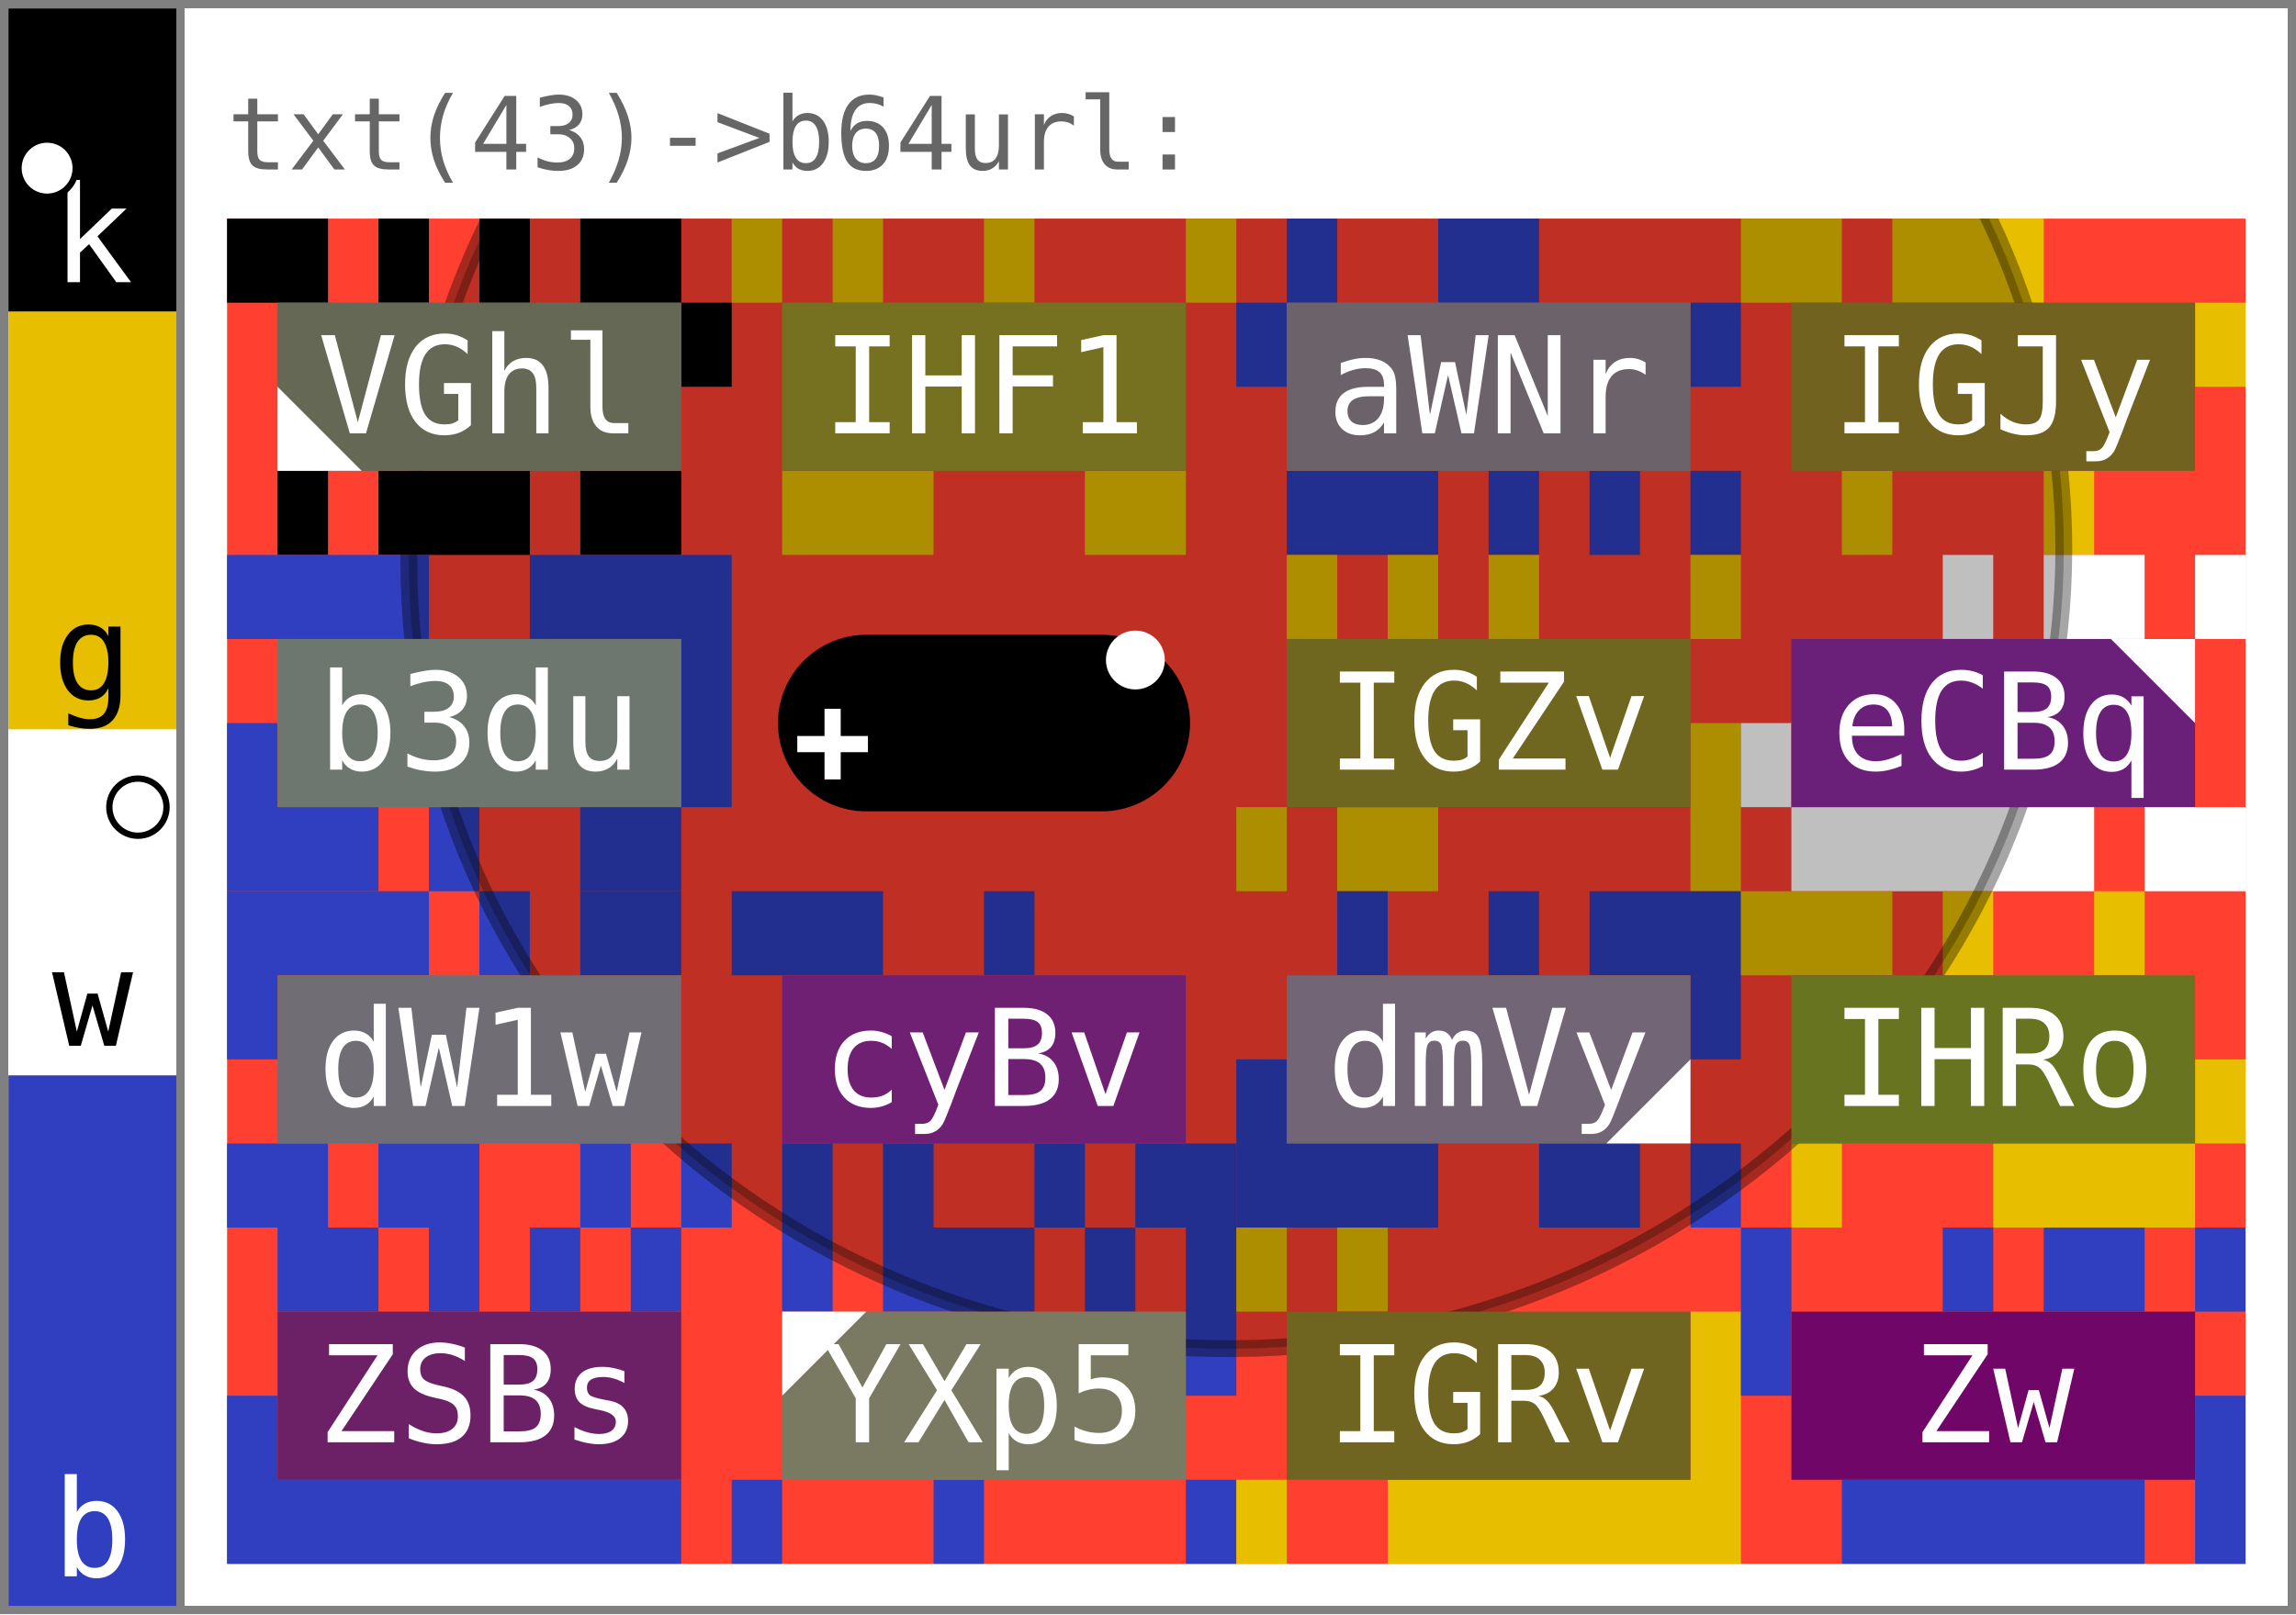
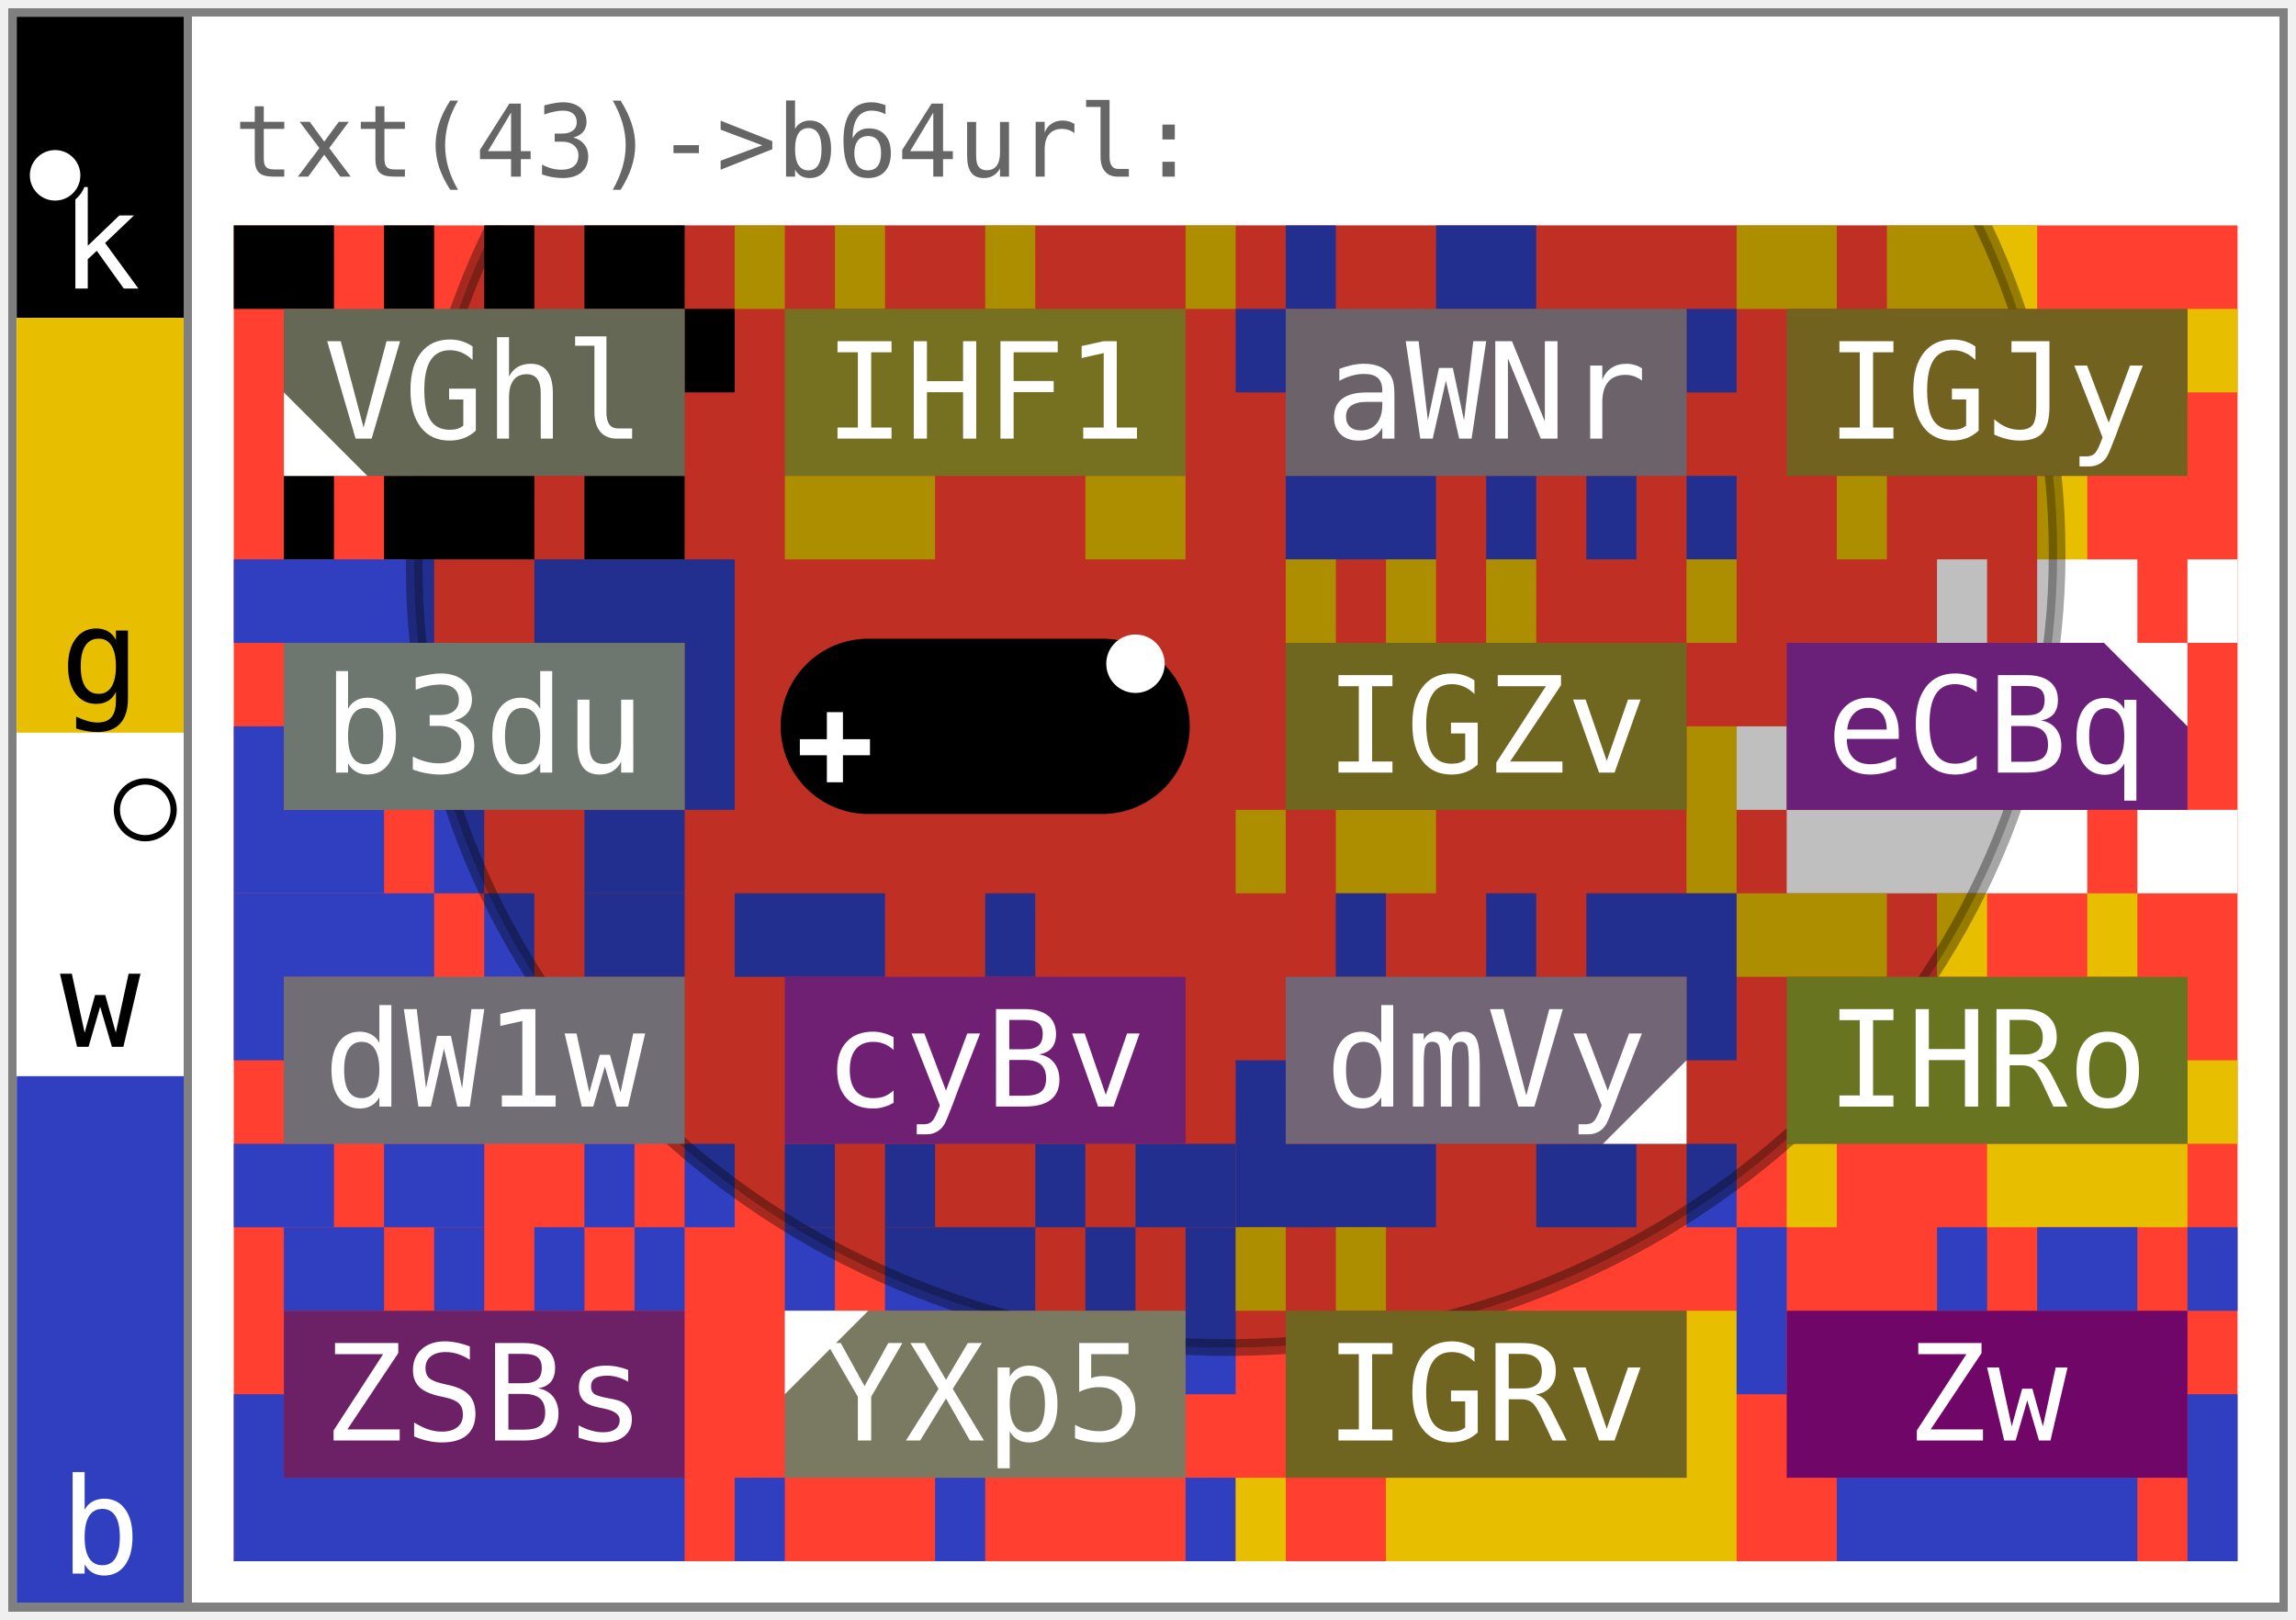
- <svg xmlns="http://www.w3.org/2000/svg" width="273" height="192" viewBox="0 0 273 192" font-family="&quot;JetBrains Mono&quot;, &quot;Menlo&quot;, &quot;Consolas&quot;, &quot;DejaVu Sans Mono&quot;, &quot;Liberation Mono&quot;, &quot;Roboto Mono&quot;, &quot;Noto Sans Mono&quot;, monospace" data-entviz-version="v11" data-entviz-lib="0.11.0" data-input-bytes="43" data-cols="4" data-rows="4">
+ <svg xmlns="http://www.w3.org/2000/svg" width="275" height="194" viewBox="0 0 275 194" font-family="&quot;JetBrains Mono&quot;, &quot;Menlo&quot;, &quot;Consolas&quot;, &quot;DejaVu Sans Mono&quot;, &quot;Liberation Mono&quot;, &quot;Roboto Mono&quot;, &quot;Noto Sans Mono&quot;, monospace" data-entviz-version="v12" data-entviz-lib="0.12.0" data-input-bytes="43" data-cols="4" data-rows="4">
  <defs>
    <clipPath id="grid-clip-1765ab1c62259d54-4x4">
-       <rect x="27" y="26" width="240" height="160" />
+       <rect x="28" y="27" width="240" height="160" />
    </clipPath>
  </defs>
-   <rect x="0" y="0" width="273" height="192" fill="#ffffff" />
+   <rect x="1" y="1" width="273" height="192" fill="#ffffff" />
  <g data-channel="grid">
-     <rect x="27" y="26" width="240" height="160" fill="#ff3f2f" />
+     <rect x="28" y="27" width="240" height="160" fill="#ff3f2f" />
    <g>
-       <path fill="#000000" d="M27 26h6v10h-6zM33 26h6v10h-6zM45 26h6v10h-6zM57 26h6v10h-6zM69 26h6v10h-6zM75 26h6v10h-6zM81 36h6v10h-6zM75 56h6v10h-6zM69 56h6v10h-6zM57 56h6v10h-6zM51 56h6v10h-6zM45 56h6v10h-6zM33 56h6v10h-6z" />
-       <path fill="#e7be00" d="M87 26h6v10h-6zM99 26h6v10h-6zM117 26h6v10h-6zM141 26h6v10h-6zM135 56h6v10h-6zM129 56h6v10h-6zM105 56h6v10h-6zM99 56h6v10h-6zM93 56h6v10h-6z" />
-       <path fill="#2f3fbf" d="M153 26h6v10h-6zM171 26h6v10h-6zM177 26h6v10h-6zM201 36h6v10h-6zM201 56h6v10h-6zM189 56h6v10h-6zM177 56h6v10h-6zM165 56h6v10h-6zM159 56h6v10h-6zM153 56h6v10h-6zM147 36h6v10h-6z" />
-       <path fill="#e7be00" d="M207 26h6v10h-6zM213 26h6v10h-6zM225 26h6v10h-6zM231 26h6v10h-6zM237 26h6v10h-6zM261 36h6v10h-6zM243 56h6v10h-6zM219 56h6v10h-6z" />
-       <path fill="#2f3fbf" d="M27 66h6v10h-6zM33 66h6v10h-6zM39 66h6v10h-6zM45 66h6v10h-6zM63 66h6v10h-6zM69 66h6v10h-6zM75 66h6v10h-6zM81 66h6v10h-6zM81 76h6v10h-6zM81 86h6v10h-6zM75 96h6v10h-6zM69 96h6v10h-6zM51 96h6v10h-6zM39 96h6v10h-6zM33 96h6v10h-6zM27 96h6v10h-6zM27 86h6v10h-6z" />
-       <path fill="#e7be00" d="M153 66h6v10h-6zM165 66h6v10h-6zM177 66h6v10h-6zM201 66h6v10h-6zM201 86h6v10h-6zM201 96h6v10h-6zM165 96h6v10h-6zM159 96h6v10h-6zM147 96h6v10h-6z" />
-       <path fill="#ffffff" d="M231 66h6v10h-6zM243 66h6v10h-6zM249 66h6v10h-6zM261 66h6v10h-6zM261 96h6v10h-6zM255 96h6v10h-6zM243 96h6v10h-6zM237 96h6v10h-6zM231 96h6v10h-6zM225 96h6v10h-6zM219 96h6v10h-6zM213 96h6v10h-6zM207 86h6v10h-6z" />
-       <path fill="#2f3fbf" d="M27 106h6v10h-6zM33 106h6v10h-6zM39 106h6v10h-6zM45 106h6v10h-6zM57 106h6v10h-6zM69 106h6v10h-6zM75 106h6v10h-6zM81 136h6v10h-6zM69 136h6v10h-6zM51 136h6v10h-6zM45 136h6v10h-6zM33 136h6v10h-6zM27 136h6v10h-6zM27 116h6v10h-6z" />
-       <path fill="#2f3fbf" d="M87 106h6v10h-6zM93 106h6v10h-6zM99 106h6v10h-6zM117 106h6v10h-6zM141 136h6v10h-6zM135 136h6v10h-6zM123 136h6v10h-6zM105 136h6v10h-6zM93 136h6v10h-6z" />
-       <path fill="#2f3fbf" d="M159 106h6v10h-6zM177 106h6v10h-6zM189 106h6v10h-6zM195 106h6v10h-6zM201 106h6v10h-6zM201 116h6v10h-6zM201 136h6v10h-6zM189 136h6v10h-6zM183 136h6v10h-6zM165 136h6v10h-6zM159 136h6v10h-6zM153 136h6v10h-6zM147 136h6v10h-6zM147 126h6v10h-6z" />
-       <path fill="#e7be00" d="M207 106h6v10h-6zM213 106h6v10h-6zM219 106h6v10h-6zM231 106h6v10h-6zM249 106h6v10h-6zM261 126h6v10h-6zM255 136h6v10h-6zM249 136h6v10h-6zM243 136h6v10h-6zM237 136h6v10h-6zM213 136h6v10h-6z" />
-       <path fill="#2f3fbf" d="M33 146h6v10h-6zM39 146h6v10h-6zM51 146h6v10h-6zM63 146h6v10h-6zM75 146h6v10h-6zM75 176h6v10h-6zM69 176h6v10h-6zM63 176h6v10h-6zM57 176h6v10h-6zM51 176h6v10h-6zM45 176h6v10h-6zM39 176h6v10h-6zM33 176h6v10h-6zM27 176h6v10h-6zM27 166h6v10h-6z" />
-       <path fill="#2f3fbf" d="M93 146h6v10h-6zM105 146h6v10h-6zM111 146h6v10h-6zM117 146h6v10h-6zM129 146h6v10h-6zM141 146h6v10h-6zM141 156h6v10h-6zM141 176h6v10h-6zM111 176h6v10h-6zM87 176h6v10h-6z" />
-       <path fill="#e7be00" d="M147 146h6v10h-6zM159 146h6v10h-6zM201 156h6v10h-6zM201 166h6v10h-6zM201 176h6v10h-6zM195 176h6v10h-6zM189 176h6v10h-6zM183 176h6v10h-6zM177 176h6v10h-6zM171 176h6v10h-6zM165 176h6v10h-6zM147 176h6v10h-6z" />
-       <path fill="#2f3fbf" d="M207 146h6v10h-6zM231 146h6v10h-6zM243 146h6v10h-6zM249 146h6v10h-6zM261 146h6v10h-6zM261 166h6v10h-6zM261 176h6v10h-6zM249 176h6v10h-6zM243 176h6v10h-6zM237 176h6v10h-6zM231 176h6v10h-6zM225 176h6v10h-6zM219 176h6v10h-6zM207 156h6v10h-6z" />
+       <path fill="#000000" d="M28 27h6v10h-6zM34 27h6v10h-6zM46 27h6v10h-6zM58 27h6v10h-6zM70 27h6v10h-6zM76 27h6v10h-6zM82 37h6v10h-6zM76 57h6v10h-6zM70 57h6v10h-6zM58 57h6v10h-6zM52 57h6v10h-6zM46 57h6v10h-6zM34 57h6v10h-6z" />
+       <path fill="#e7be00" d="M88 27h6v10h-6zM100 27h6v10h-6zM118 27h6v10h-6zM142 27h6v10h-6zM136 57h6v10h-6zM130 57h6v10h-6zM106 57h6v10h-6zM100 57h6v10h-6zM94 57h6v10h-6z" />
+       <path fill="#2f3fbf" d="M154 27h6v10h-6zM172 27h6v10h-6zM178 27h6v10h-6zM202 37h6v10h-6zM202 57h6v10h-6zM190 57h6v10h-6zM178 57h6v10h-6zM166 57h6v10h-6zM160 57h6v10h-6zM154 57h6v10h-6zM148 37h6v10h-6z" />
+       <path fill="#e7be00" d="M208 27h6v10h-6zM214 27h6v10h-6zM226 27h6v10h-6zM232 27h6v10h-6zM238 27h6v10h-6zM262 37h6v10h-6zM244 57h6v10h-6zM220 57h6v10h-6z" />
+       <path fill="#2f3fbf" d="M28 67h6v10h-6zM34 67h6v10h-6zM40 67h6v10h-6zM46 67h6v10h-6zM64 67h6v10h-6zM70 67h6v10h-6zM76 67h6v10h-6zM82 67h6v10h-6zM82 77h6v10h-6zM82 87h6v10h-6zM76 97h6v10h-6zM70 97h6v10h-6zM52 97h6v10h-6zM40 97h6v10h-6zM34 97h6v10h-6zM28 97h6v10h-6zM28 87h6v10h-6z" />
+       <path fill="#e7be00" d="M154 67h6v10h-6zM166 67h6v10h-6zM178 67h6v10h-6zM202 67h6v10h-6zM202 87h6v10h-6zM202 97h6v10h-6zM166 97h6v10h-6zM160 97h6v10h-6zM148 97h6v10h-6z" />
+       <path fill="#ffffff" d="M232 67h6v10h-6zM244 67h6v10h-6zM250 67h6v10h-6zM262 67h6v10h-6zM262 97h6v10h-6zM256 97h6v10h-6zM244 97h6v10h-6zM238 97h6v10h-6zM232 97h6v10h-6zM226 97h6v10h-6zM220 97h6v10h-6zM214 97h6v10h-6zM208 87h6v10h-6z" />
+       <path fill="#2f3fbf" d="M28 107h6v10h-6zM34 107h6v10h-6zM40 107h6v10h-6zM46 107h6v10h-6zM58 107h6v10h-6zM70 107h6v10h-6zM76 107h6v10h-6zM82 137h6v10h-6zM70 137h6v10h-6zM52 137h6v10h-6zM46 137h6v10h-6zM34 137h6v10h-6zM28 137h6v10h-6zM28 117h6v10h-6z" />
+       <path fill="#2f3fbf" d="M88 107h6v10h-6zM94 107h6v10h-6zM100 107h6v10h-6zM118 107h6v10h-6zM142 137h6v10h-6zM136 137h6v10h-6zM124 137h6v10h-6zM106 137h6v10h-6zM94 137h6v10h-6z" />
+       <path fill="#2f3fbf" d="M160 107h6v10h-6zM178 107h6v10h-6zM190 107h6v10h-6zM196 107h6v10h-6zM202 107h6v10h-6zM202 117h6v10h-6zM202 137h6v10h-6zM190 137h6v10h-6zM184 137h6v10h-6zM166 137h6v10h-6zM160 137h6v10h-6zM154 137h6v10h-6zM148 137h6v10h-6zM148 127h6v10h-6z" />
+       <path fill="#e7be00" d="M208 107h6v10h-6zM214 107h6v10h-6zM220 107h6v10h-6zM232 107h6v10h-6zM250 107h6v10h-6zM262 127h6v10h-6zM256 137h6v10h-6zM250 137h6v10h-6zM244 137h6v10h-6zM238 137h6v10h-6zM214 137h6v10h-6z" />
+       <path fill="#2f3fbf" d="M34 147h6v10h-6zM40 147h6v10h-6zM52 147h6v10h-6zM64 147h6v10h-6zM76 147h6v10h-6zM76 177h6v10h-6zM70 177h6v10h-6zM64 177h6v10h-6zM58 177h6v10h-6zM52 177h6v10h-6zM46 177h6v10h-6zM40 177h6v10h-6zM34 177h6v10h-6zM28 177h6v10h-6zM28 167h6v10h-6z" />
+       <path fill="#2f3fbf" d="M94 147h6v10h-6zM106 147h6v10h-6zM112 147h6v10h-6zM118 147h6v10h-6zM130 147h6v10h-6zM142 147h6v10h-6zM142 157h6v10h-6zM142 177h6v10h-6zM112 177h6v10h-6zM88 177h6v10h-6z" />
+       <path fill="#e7be00" d="M148 147h6v10h-6zM160 147h6v10h-6zM202 157h6v10h-6zM202 167h6v10h-6zM202 177h6v10h-6zM196 177h6v10h-6zM190 177h6v10h-6zM184 177h6v10h-6zM178 177h6v10h-6zM172 177h6v10h-6zM166 177h6v10h-6zM148 177h6v10h-6z" />
+       <path fill="#2f3fbf" d="M208 147h6v10h-6zM232 147h6v10h-6zM244 147h6v10h-6zM250 147h6v10h-6zM262 147h6v10h-6zM262 167h6v10h-6zM262 177h6v10h-6zM250 177h6v10h-6zM244 177h6v10h-6zM238 177h6v10h-6zM232 177h6v10h-6zM226 177h6v10h-6zM220 177h6v10h-6zM208 157h6v10h-6z" />
    </g>
-     <g clip-path="url(#grid-clip-1765ab1c62259d54-4x4)" data-channel="ellipse" data-ellipse-anchor-x="147" data-ellipse-anchor-y="66" data-ellipse-rx="94.356" data-ellipse-ry="98.429" data-ellipse-rotation-deg="84">
-       <ellipse cx="147" cy="66" rx="94.356" ry="98.429" transform="rotate(84 147 66)" fill="#000000" stroke="#000000" fill-opacity="0.25" stroke-opacity="0.35" stroke-width="2" />
+     <g clip-path="url(#grid-clip-1765ab1c62259d54-4x4)" data-channel="ellipse" data-ellipse-anchor-x="148" data-ellipse-anchor-y="67" data-ellipse-rx="94.356" data-ellipse-ry="98.429" data-ellipse-rotation-deg="84">
+       <ellipse cx="148" cy="67" rx="94.356" ry="98.429" transform="rotate(84 148 67)" fill="#000000" stroke="#000000" fill-opacity="0.25" stroke-opacity="0.35" stroke-width="2" />
    </g>
    <g>
      <g data-channel="cell" data-cell-index="0" data-cell-row="0" data-cell-col="0" data-surround-bits="0x1765ab" data-edge-color="#000000" data-cell-quartile="4">
-         <rect x="33" y="36" width="48" height="20" fill="#656854" />
-         <text x="57" y="46" fill="#ffffff" font-size="16" text-anchor="middle" dominant-baseline="central">VGhl</text>
-         <polygon points="33,56 33,46 43,56" fill="#ffffff" />
+         <rect x="34" y="37" width="48" height="20" fill="#656854" />
+         <text x="58" y="47" fill="#ffffff" font-size="16" text-anchor="middle" dominant-baseline="central">VGhl</text>
+         <polygon points="34,57 34,47 44,57" fill="#ffffff" />
      </g>
      <g data-channel="cell" data-cell-index="1" data-cell-row="0" data-cell-col="1" data-surround-bits="0x1c6225" data-edge-color="#e7be00">
-         <rect x="93" y="36" width="48" height="20" fill="#757120" />
-         <text x="117" y="46" fill="#ffffff" font-size="16" text-anchor="middle" dominant-baseline="central">IHF1</text>
+         <rect x="94" y="37" width="48" height="20" fill="#757120" />
+         <text x="118" y="47" fill="#ffffff" font-size="16" text-anchor="middle" dominant-baseline="central">IHF1</text>
      </g>
      <g data-channel="cell" data-cell-index="2" data-cell-row="0" data-cell-col="2" data-surround-bits="0x9d5432" data-edge-color="#2f3fbf">
-         <rect x="153" y="36" width="48" height="20" fill="#6b6369" />
-         <text x="177" y="46" fill="#ffffff" font-size="16" text-anchor="middle" dominant-baseline="central">aWNr</text>
+         <rect x="154" y="37" width="48" height="20" fill="#6b6369" />
+         <text x="178" y="47" fill="#ffffff" font-size="16" text-anchor="middle" dominant-baseline="central">aWNr</text>
      </g>
      <g data-channel="cell" data-cell-index="3" data-cell-row="0" data-cell-col="3" data-surround-bits="0x8843b" data-edge-color="#e7be00">
-         <rect x="213" y="36" width="48" height="20" fill="#726220" />
-         <text x="237" y="46" fill="#ffffff" font-size="16" text-anchor="middle" dominant-baseline="central">IGJy</text>
+         <rect x="214" y="37" width="48" height="20" fill="#726220" />
+         <text x="238" y="47" fill="#ffffff" font-size="16" text-anchor="middle" dominant-baseline="central">IGJy</text>
      </g>
      <g data-channel="cell" data-cell-index="4" data-cell-row="1" data-cell-col="0" data-surround-bits="0x7a6fcf" data-edge-color="#2f3fbf">
-         <rect x="33" y="76" width="48" height="20" fill="#6e776f" />
-         <text x="57" y="86" fill="#ffffff" font-size="16" text-anchor="middle" dominant-baseline="central">b3du</text>
+         <rect x="34" y="77" width="48" height="20" fill="#6e776f" />
+         <text x="58" y="87" fill="#ffffff" font-size="16" text-anchor="middle" dominant-baseline="central">b3du</text>
      </g>
      <g data-channel="cell" data-cell-index="5" data-cell-row="1" data-cell-col="1" data-cell-blank="true" data-cell-blank-map="true">
-         <rect x="93" y="76" width="48" height="20" rx="10" ry="10" fill="#000000" stroke="#000000" stroke-width="1" />
-         <circle cx="135" cy="78.5" r="3.5" fill="#ffffff" data-blank-map-min="0,3" />
-         <path d="M 94.8,88.5 H 103.2 M 99,84.3 V 92.7" fill="none" stroke="#ffffff" stroke-width="1.925" stroke-linecap="butt" data-blank-map-max="2,0" />
+         <rect x="94" y="77" width="48" height="20" rx="10" ry="10" fill="#000000" stroke="#000000" stroke-width="1" />
+         <circle cx="136" cy="79.5" r="3.5" fill="#ffffff" data-blank-map-min="0,3" />
+         <path d="M 95.8,89.5 H 104.2 M 100,85.3 V 93.7" fill="none" stroke="#ffffff" stroke-width="1.925" stroke-linecap="butt" data-blank-map-max="2,0" />
      </g>
      <g data-channel="cell" data-cell-index="6" data-cell-row="1" data-cell-col="2" data-surround-bits="0x2c1a2a" data-edge-color="#e7be00">
-         <rect x="153" y="76" width="48" height="20" fill="#6f6620" />
-         <text x="177" y="86" fill="#ffffff" font-size="16" text-anchor="middle" dominant-baseline="central">IGZv</text>
+         <rect x="154" y="77" width="48" height="20" fill="#6f6620" />
+         <text x="178" y="87" fill="#ffffff" font-size="16" text-anchor="middle" dominant-baseline="central">IGZv</text>
      </g>
      <g data-channel="cell" data-cell-index="7" data-cell-row="1" data-cell-col="3" data-surround-bits="0x5fb2d0" data-edge-color="#ffffff" data-cell-quartile="2">
-         <rect x="213" y="76" width="48" height="20" fill="#6a2078" />
-         <text x="237" y="86" fill="#ffffff" font-size="16" text-anchor="middle" dominant-baseline="central">eCBq</text>
-         <polygon points="261,76 251,76 261,86" fill="#ffffff" />
+         <rect x="214" y="77" width="48" height="20" fill="#6a2078" />
+         <text x="238" y="87" fill="#ffffff" font-size="16" text-anchor="middle" dominant-baseline="central">eCBq</text>
+         <polygon points="262,77 252,77 262,87" fill="#ffffff" />
      </g>
      <g data-channel="cell" data-cell-index="8" data-cell-row="2" data-cell-col="0" data-surround-bits="0xb651af" data-edge-color="#2f3fbf">
-         <rect x="33" y="116" width="48" height="20" fill="#706d75" />
-         <text x="57" y="126" fill="#ffffff" font-size="16" text-anchor="middle" dominant-baseline="central">dW1w</text>
+         <rect x="34" y="117" width="48" height="20" fill="#706d75" />
+         <text x="58" y="127" fill="#ffffff" font-size="16" text-anchor="middle" dominant-baseline="central">dW1w</text>
      </g>
      <g data-channel="cell" data-cell-index="9" data-cell-row="2" data-cell-col="1" data-surround-bits="0x14b027" data-edge-color="#2f3fbf">
-         <rect x="93" y="116" width="48" height="20" fill="#6f2073" />
-         <text x="117" y="126" fill="#ffffff" font-size="16" text-anchor="middle" dominant-baseline="central">cyBv</text>
+         <rect x="94" y="117" width="48" height="20" fill="#6f2073" />
+         <text x="118" y="127" fill="#ffffff" font-size="16" text-anchor="middle" dominant-baseline="central">cyBv</text>
      </g>
      <g data-channel="cell" data-cell-index="10" data-cell-row="2" data-cell-col="2" data-surround-bits="0x7cd7a4" data-edge-color="#2f3fbf" data-cell-quartile="3">
-         <rect x="153" y="116" width="48" height="20" fill="#726576" />
-         <text x="177" y="126" fill="#ffffff" font-size="16" text-anchor="middle" dominant-baseline="central">dmVy</text>
-         <polygon points="201,136 201,126 191,136" fill="#ffffff" />
+         <rect x="154" y="117" width="48" height="20" fill="#726576" />
+         <text x="178" y="127" fill="#ffffff" font-size="16" text-anchor="middle" dominant-baseline="central">dmVy</text>
+         <polygon points="202,137 202,127 192,137" fill="#ffffff" />
      </g>
      <g data-channel="cell" data-cell-index="11" data-cell-row="2" data-cell-col="3" data-surround-bits="0x11e897" data-edge-color="#e7be00">
-         <rect x="213" y="116" width="48" height="20" fill="#687420" />
-         <text x="237" y="126" fill="#ffffff" font-size="16" text-anchor="middle" dominant-baseline="central">IHRo</text>
+         <rect x="214" y="117" width="48" height="20" fill="#687420" />
+         <text x="238" y="127" fill="#ffffff" font-size="16" text-anchor="middle" dominant-baseline="central">IHRo</text>
      </g>
      <g data-channel="cell" data-cell-index="12" data-cell-row="3" data-cell-col="0" data-surround-bits="0x7fe156" data-edge-color="#2f3fbf">
-         <rect x="33" y="156" width="48" height="20" fill="#6c2065" />
-         <text x="57" y="166" fill="#ffffff" font-size="16" text-anchor="middle" dominant-baseline="central">ZSBs</text>
+         <rect x="34" y="157" width="48" height="20" fill="#6c2065" />
+         <text x="58" y="167" fill="#ffffff" font-size="16" text-anchor="middle" dominant-baseline="central">ZSBs</text>
      </g>
      <g data-channel="cell" data-cell-index="13" data-cell-row="3" data-cell-col="1" data-surround-bits="0x2216ba" data-edge-color="#2f3fbf" data-cell-quartile="1">
-         <rect x="93" y="156" width="48" height="20" fill="#797a61" />
-         <text x="117" y="166" fill="#ffffff" font-size="16" text-anchor="middle" dominant-baseline="central">YXp5</text>
-         <polygon points="93,156 103,156 93,166" fill="#ffffff" />
+         <rect x="94" y="157" width="48" height="20" fill="#797a61" />
+         <text x="118" y="167" fill="#ffffff" font-size="16" text-anchor="middle" dominant-baseline="central">YXp5</text>
+         <polygon points="94,157 104,157 94,167" fill="#ffffff" />
      </g>
      <g data-channel="cell" data-cell-index="14" data-cell-row="3" data-cell-col="2" data-surround-bits="0x27fc05" data-edge-color="#e7be00">
-         <rect x="153" y="156" width="48" height="20" fill="#6f6420" />
-         <text x="177" y="166" fill="#ffffff" font-size="16" text-anchor="middle" dominant-baseline="central">IGRv</text>
+         <rect x="154" y="157" width="48" height="20" fill="#6f6420" />
+         <text x="178" y="167" fill="#ffffff" font-size="16" text-anchor="middle" dominant-baseline="central">IGRv</text>
      </g>
      <g data-channel="cell" data-cell-index="15" data-cell-row="3" data-cell-col="3" data-surround-bits="0x8fdad1" data-edge-color="#2f3fbf">
-         <rect x="213" y="156" width="48" height="20" fill="#700667" />
-         <text x="237" y="166" fill="#ffffff" font-size="16" text-anchor="middle" dominant-baseline="central">Zw</text>
+         <rect x="214" y="157" width="48" height="20" fill="#700667" />
+         <text x="238" y="167" fill="#ffffff" font-size="16" text-anchor="middle" dominant-baseline="central">Zw</text>
      </g>
    </g>
  </g>
  <g data-channel="color-bar" data-bar-slots="15" data-bar-marker-left="1" data-bar-marker-right="7">
    <g data-color-bar-rank="0" data-color-bar-band="K">
-       <rect x="1" y="1" width="20" height="36.077" fill="#000000" />
-       <text x="11" y="33.557" fill="#ffffff" font-size="16" text-anchor="middle" data-color-bar-letter="true">k</text>
+       <rect x="2" y="2" width="20" height="36.077" fill="#000000" />
+       <text x="12" y="34.557" fill="#ffffff" font-size="16" text-anchor="middle" data-color-bar-letter="true">k</text>
    </g>
    <g data-color-bar-rank="1" data-color-bar-band="G">
-       <rect x="1" y="37.077" width="20" height="49.691" fill="#e7be00" />
-       <text x="11" y="83.248" fill="#000000" font-size="16" text-anchor="middle" data-color-bar-letter="true">g</text>
+       <rect x="2" y="38.077" width="20" height="49.691" fill="#e7be00" />
+       <text x="12" y="84.248" fill="#000000" font-size="16" text-anchor="middle" data-color-bar-letter="true">g</text>
    </g>
    <g data-color-bar-rank="2" data-color-bar-band="W">
-       <rect x="1" y="86.768" width="20" height="41.133" fill="#ffffff" />
-       <text x="11" y="124.381" fill="#000000" font-size="16" text-anchor="middle" data-color-bar-letter="true">w</text>
+       <rect x="2" y="87.768" width="20" height="41.133" fill="#ffffff" />
+       <text x="12" y="125.381" fill="#000000" font-size="16" text-anchor="middle" data-color-bar-letter="true">w</text>
    </g>
    <g data-color-bar-rank="3" data-color-bar-band="B">
-       <rect x="1" y="127.901" width="20" height="63.099" fill="#2f3fbf" />
-       <text x="11" y="187.48" fill="#ffffff" font-size="16" text-anchor="middle" data-color-bar-letter="true">b</text>
+       <rect x="2" y="128.901" width="20" height="63.099" fill="#2f3fbf" />
+       <text x="12" y="188.48" fill="#ffffff" font-size="16" text-anchor="middle" data-color-bar-letter="true">b</text>
    </g>
-     <circle cx="5.6" cy="20" r="3.4" fill="#ffffff" stroke="#000000" stroke-width="0.75" data-bar-marker="left" />
-     <circle cx="16.4" cy="96" r="3.4" fill="#ffffff" stroke="#000000" stroke-width="0.75" data-bar-marker="right" />
+     <circle cx="6.6" cy="21" r="3.4" fill="#ffffff" stroke="#000000" stroke-width="0.75" data-bar-marker="left" />
+     <circle cx="17.4" cy="97" r="3.4" fill="#ffffff" stroke="#000000" stroke-width="0.75" data-bar-marker="right" />
  </g>
  <g data-channel="label-top">
-     <text x="27" y="16" fill="#666666" font-size="12" dominant-baseline="central">txt(43)-&gt;b64url:</text>
+     <text x="28" y="17" fill="#666666" font-size="12" dominant-baseline="central">txt(43)-&gt;b64url:</text>
  </g>
-   <line x1="0" y1="0.5" x2="273" y2="0.5" stroke="#808080" stroke-width="1" shape-rendering="crispEdges" />
-   <line x1="272.5" y1="0" x2="272.5" y2="192" stroke="#808080" stroke-width="1" shape-rendering="crispEdges" />
-   <line x1="0" y1="191.5" x2="273" y2="191.5" stroke="#808080" stroke-width="1" shape-rendering="crispEdges" />
-   <line x1="0.5" y1="0" x2="0.5" y2="192" stroke="#808080" stroke-width="1" shape-rendering="crispEdges" />
-   <line x1="21.5" y1="0" x2="21.5" y2="192" stroke="#808080" stroke-width="1" shape-rendering="crispEdges" />
+   <line x1="1" y1="1.5" x2="274" y2="1.5" stroke="#808080" stroke-width="1" shape-rendering="crispEdges" />
+   <line x1="273.5" y1="1" x2="273.5" y2="193" stroke="#808080" stroke-width="1" shape-rendering="crispEdges" />
+   <line x1="1" y1="192.5" x2="274" y2="192.5" stroke="#808080" stroke-width="1" shape-rendering="crispEdges" />
+   <line x1="1.5" y1="1" x2="1.5" y2="193" stroke="#808080" stroke-width="1" shape-rendering="crispEdges" />
+   <line x1="22.5" y1="1" x2="22.5" y2="193" stroke="#808080" stroke-width="1" shape-rendering="crispEdges" />
</svg>
